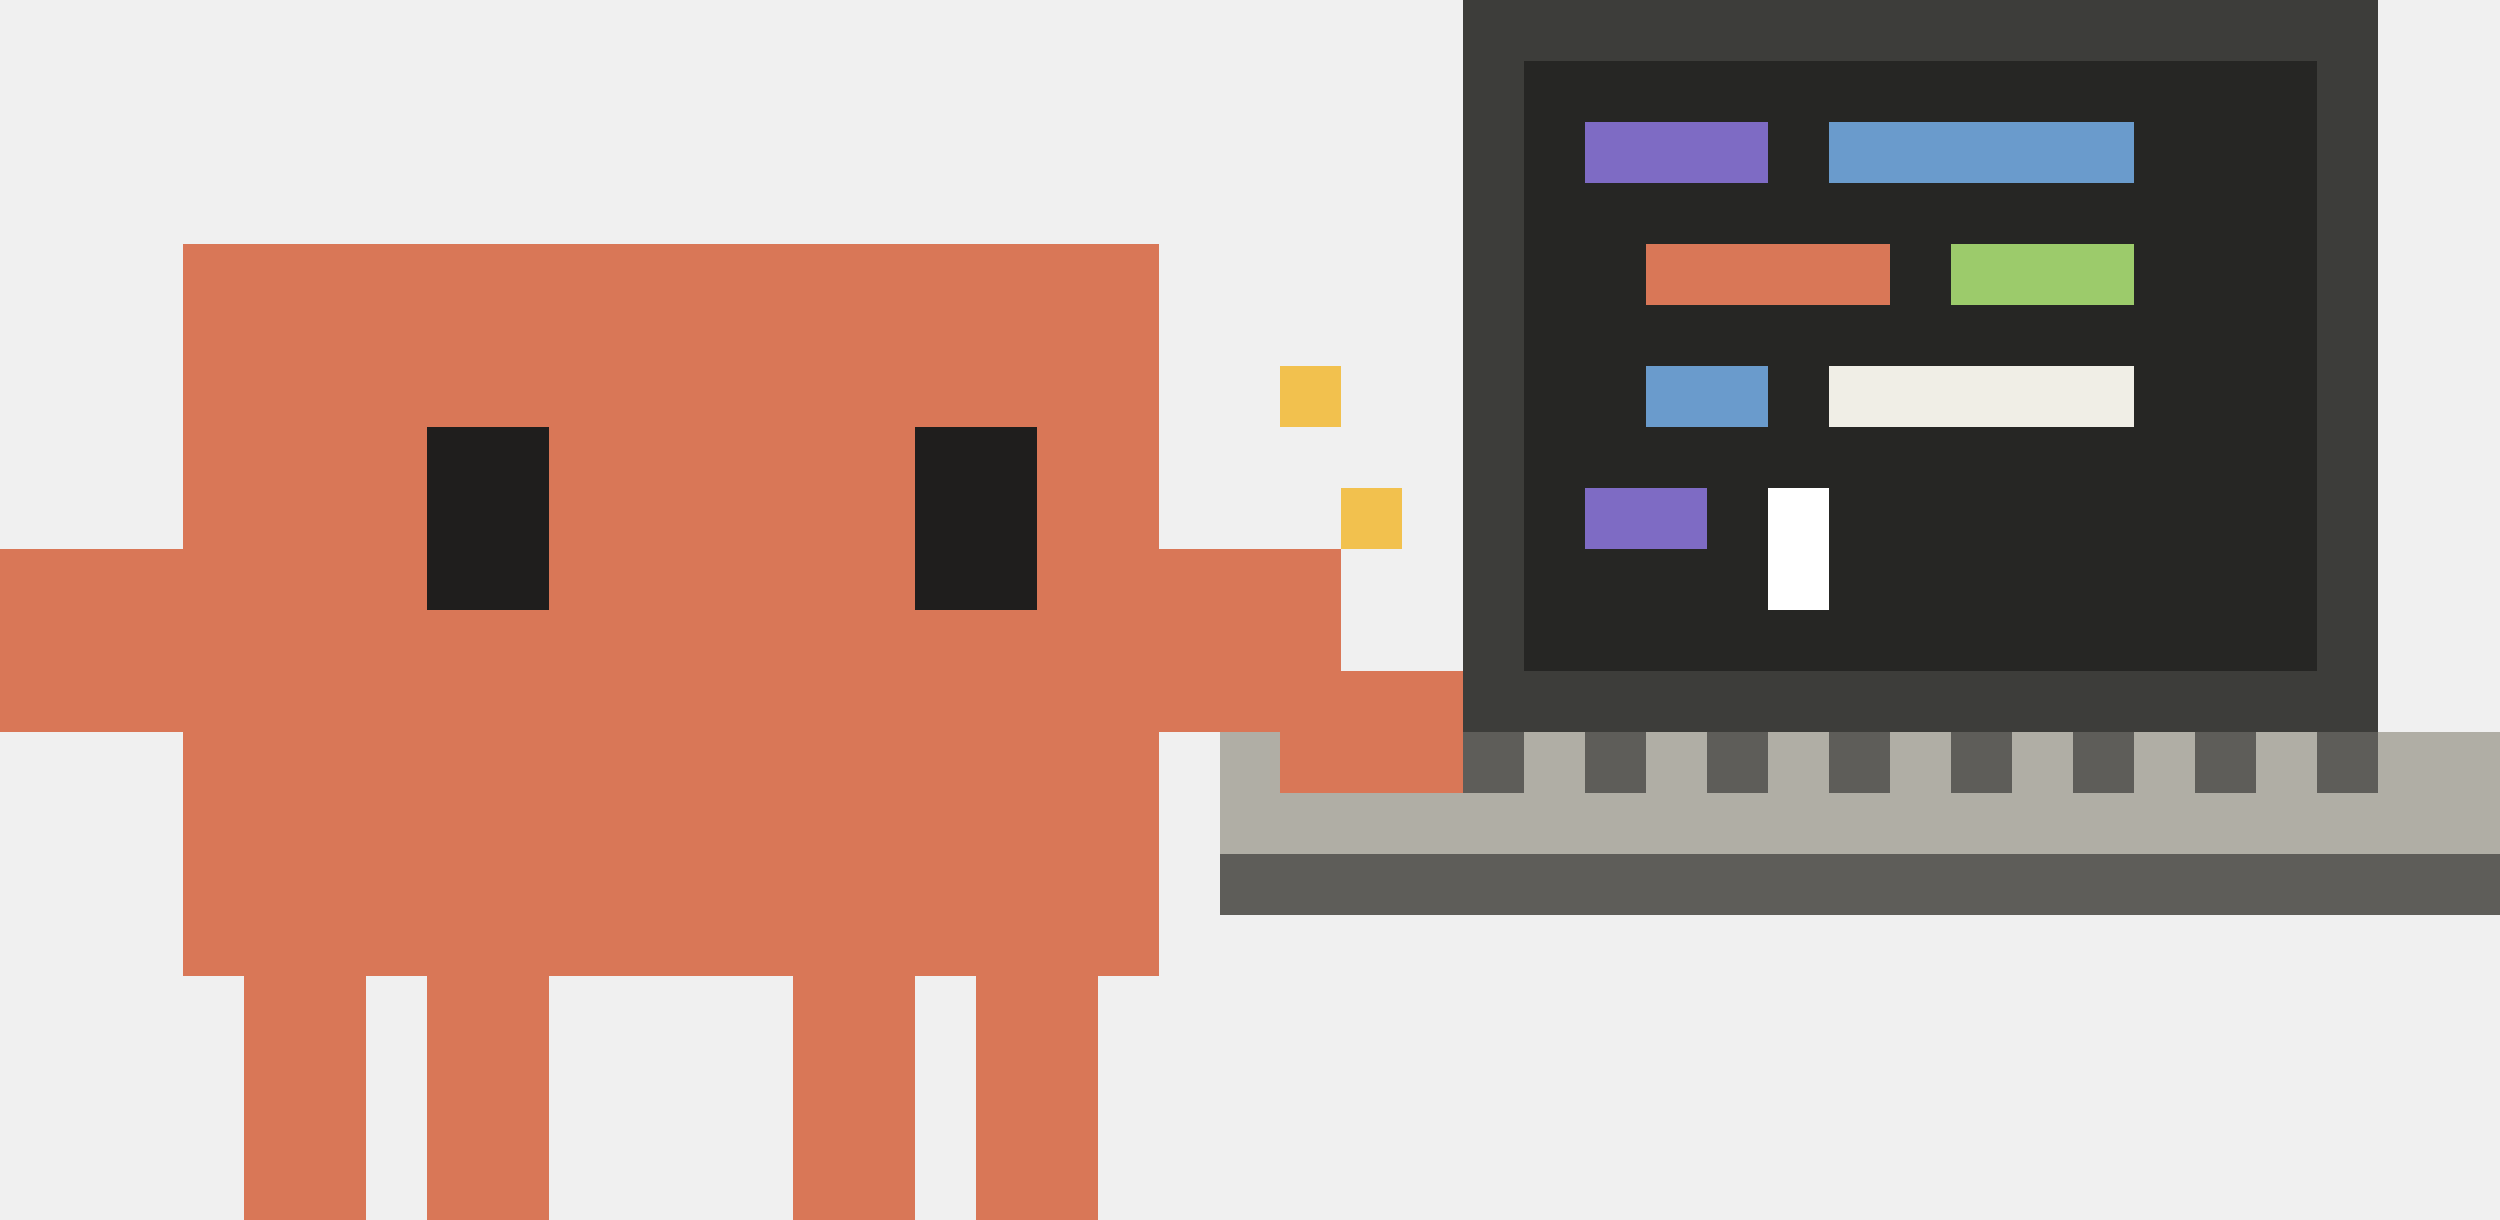
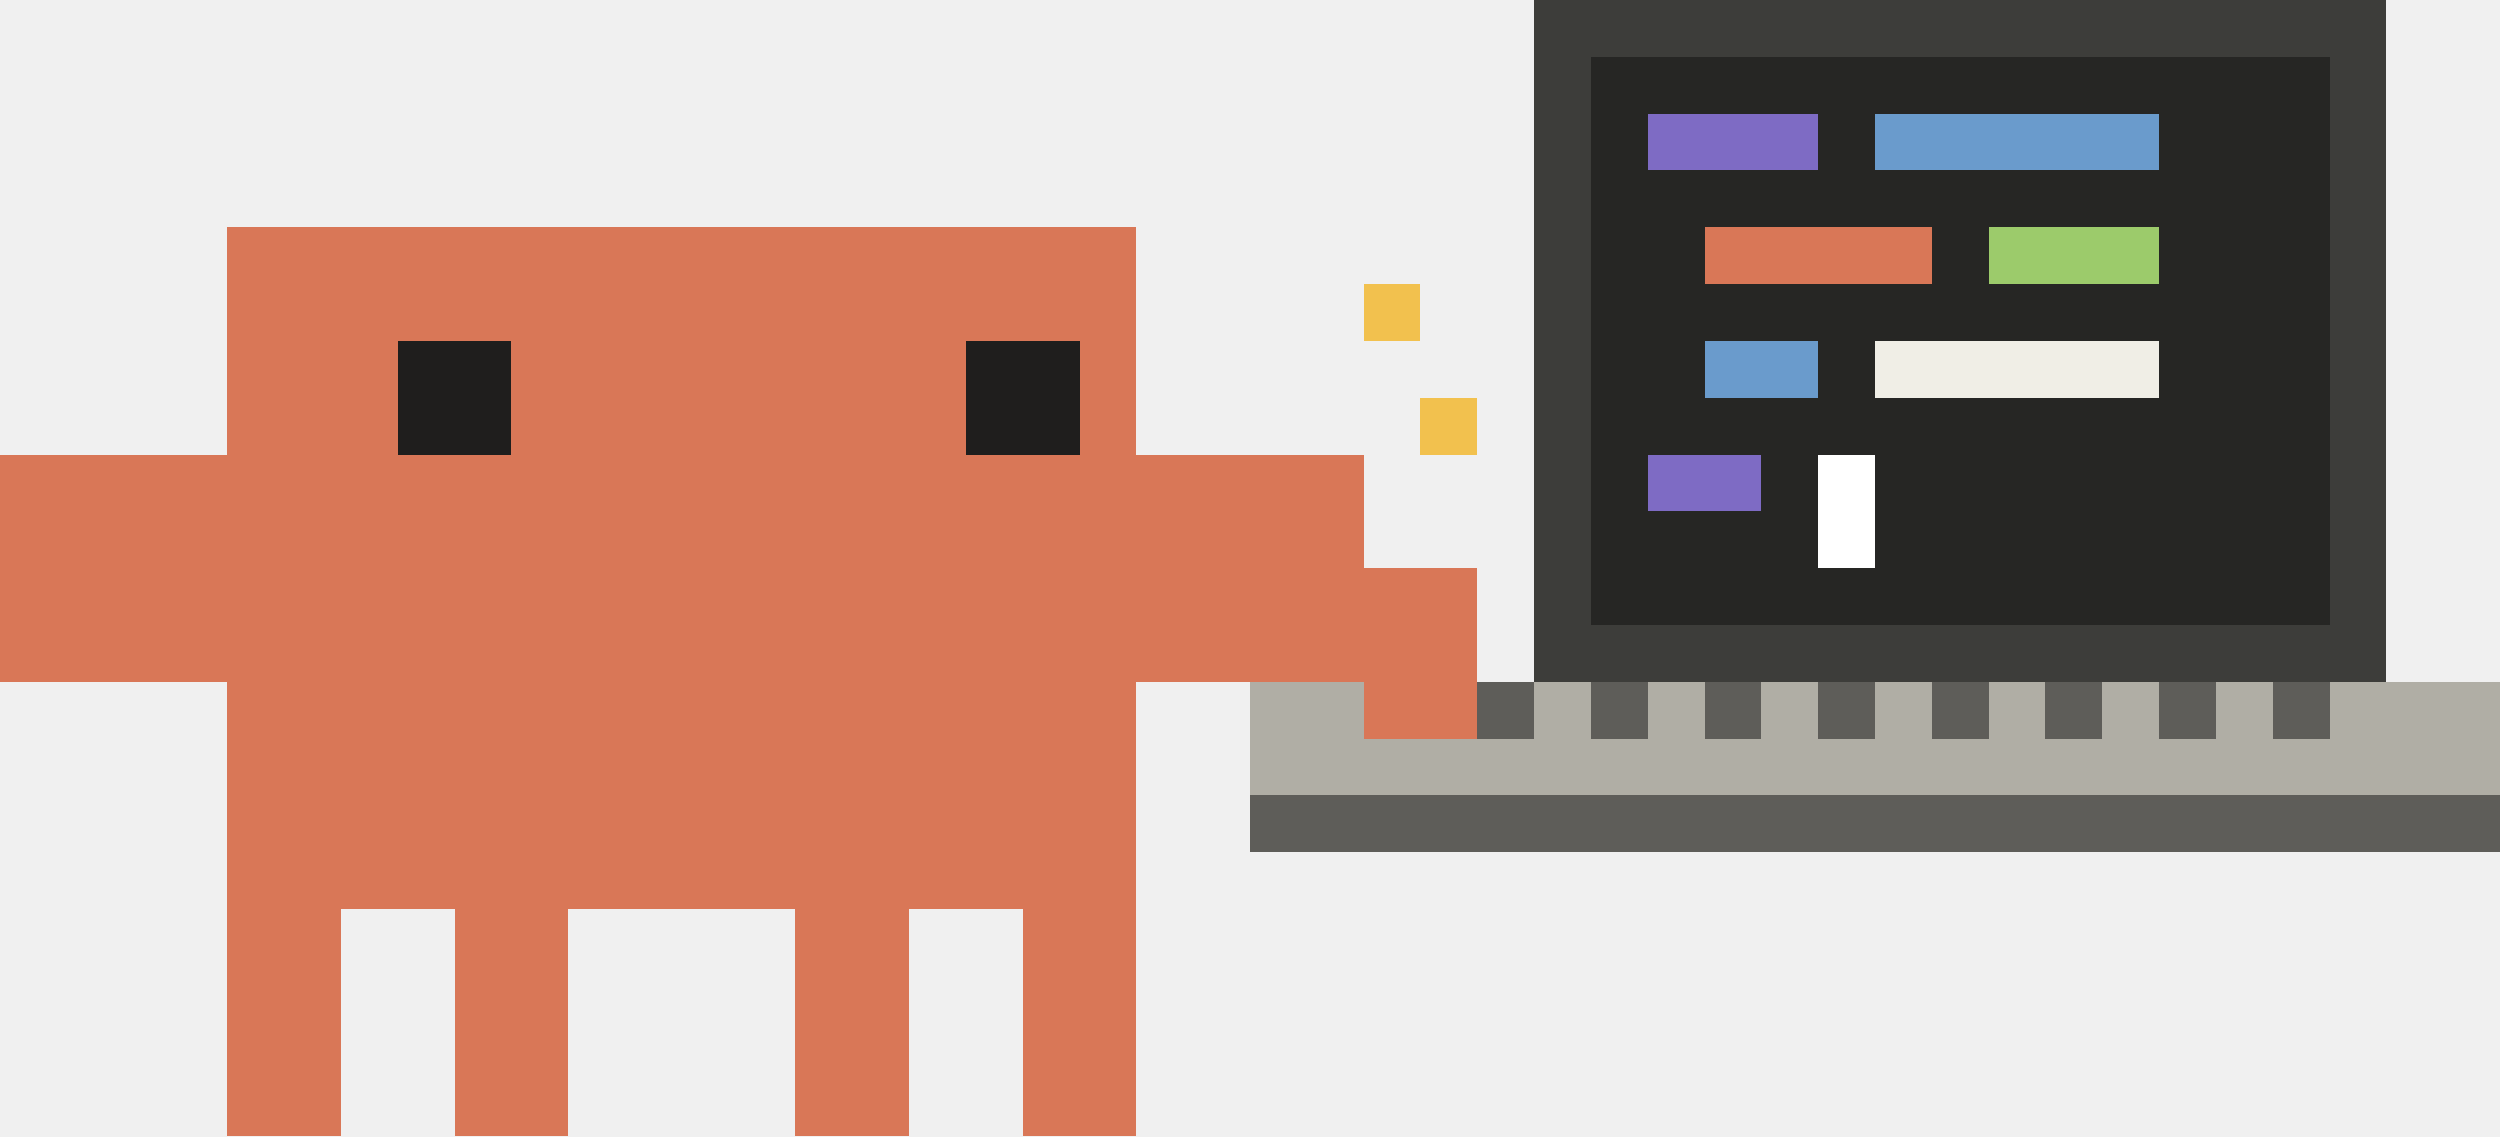
- <svg xmlns="http://www.w3.org/2000/svg" viewBox="0 0 41 20" width="656" height="320" shape-rendering="crispEdges">
-   <path fill="#3D3D3A" d="M24 0h15v1h-15zM24 1h1v10h-1zM38 1h1v10h-1zM24 11h15v1h-15z" />
-   <path fill="#262624" d="M25 1h13v1h-13zM25 2h1v1h-1zM29 2h1v1h-1zM35 2h3v1h-3zM25 3h13v1h-13zM25 4h2v1h-2zM31 4h1v1h-1zM35 4h3v1h-3zM25 5h13v1h-13zM25 6h2v1h-2zM29 6h1v1h-1zM35 6h3v1h-3zM25 7h13v1h-13zM25 8h1v1h-1zM28 8h1v1h-1zM30 8h8v2h-8zM25 9h4v1h-4zM25 10h13v1h-13z" />
-   <path fill="#7E6BC4" d="M26 2h3v1h-3zM26 8h2v1h-2z" />
-   <path fill="#6A9BCC" d="M30 2h5v1h-5zM27 6h2v1h-2z" />
-   <path fill="#D97757" d="M3 4h16v3h-16zM27 4h4v1h-4zM3 7h4v2h-4zM9 7h6v3h-6zM17 7h2v2h-2zM0 9h7v1h-7zM17 9h5v1h-5zM0 10h22v1h-22zM0 11h24v1h-24zM3 12h16v4h-16zM21 12h3v1h-3zM4 16h2v4h-2zM7 16h2v4h-2zM13 16h2v4h-2zM16 16h2v4h-2z" />
-   <path fill="#9CCB6B" d="M32 4h3v1h-3z" />
-   <path fill="#F2C14E" d="M21 6h1v1h-1zM22 8h1v1h-1z" />
-   <path fill="#F0EEE6" d="M30 6h5v1h-5z" />
-   <path fill="#1F1E1D" d="M7 7h2v3h-2zM15 7h2v3h-2z" />
-   <path fill="#FFFFFF" d="M29 8h1v2h-1z" />
-   <path fill="#B0AEA5" d="M20 12h1v1h-1zM25 12h1v1h-1zM27 12h1v1h-1zM29 12h1v1h-1zM31 12h1v1h-1zM33 12h1v1h-1zM35 12h1v1h-1zM37 12h1v1h-1zM39 12h2v1h-2zM20 13h21v1h-21z" />
-   <path fill="#5E5D59" d="M24 12h1v1h-1zM26 12h1v1h-1zM28 12h1v1h-1zM30 12h1v1h-1zM32 12h1v1h-1zM34 12h1v1h-1zM36 12h1v1h-1zM38 12h1v1h-1zM20 14h21v1h-21z" />
+ <svg xmlns="http://www.w3.org/2000/svg" viewBox="0 0 44 20" width="704" height="320" shape-rendering="crispEdges">
+   <path fill="#3D3D3A" d="M27 0h15v1h-15zM27 1h1v10h-1zM41 1h1v10h-1zM27 11h15v1h-15z" />
+   <path fill="#262624" d="M28 1h13v1h-13zM28 2h1v1h-1zM32 2h1v1h-1zM38 2h3v1h-3zM28 3h13v1h-13zM28 4h2v1h-2zM34 4h1v1h-1zM38 4h3v1h-3zM28 5h13v1h-13zM28 6h2v1h-2zM32 6h1v1h-1zM38 6h3v1h-3zM28 7h13v1h-13zM28 8h1v1h-1zM31 8h1v1h-1zM33 8h8v2h-8zM28 9h4v1h-4zM28 10h13v1h-13z" />
+   <path fill="#7E6BC4" d="M29 2h3v1h-3zM29 8h2v1h-2z" />
+   <path fill="#6A9BCC" d="M33 2h5v1h-5zM30 6h2v1h-2z" />
+   <path fill="#D97757" d="M4 4h16v2h-16zM30 4h4v1h-4zM4 6h3v2h-3zM9 6h8v2h-8zM19 6h1v2h-1zM0 8h24v2h-24zM0 10h26v2h-26zM4 12h16v4h-16zM24 12h2v1h-2zM4 16h2v4h-2zM8 16h2v4h-2zM14 16h2v4h-2zM18 16h2v4h-2z" />
+   <path fill="#9CCB6B" d="M35 4h3v1h-3z" />
+   <path fill="#F2C14E" d="M24 5h1v1h-1zM25 7h1v1h-1z" />
+   <path fill="#1F1E1D" d="M7 6h2v2h-2zM17 6h2v2h-2z" />
+   <path fill="#F0EEE6" d="M33 6h5v1h-5z" />
+   <path fill="#FFFFFF" d="M32 8h1v2h-1z" />
+   <path fill="#B0AEA5" d="M22 12h2v1h-2zM27 12h1v1h-1zM29 12h1v1h-1zM31 12h1v1h-1zM33 12h1v1h-1zM35 12h1v1h-1zM37 12h1v1h-1zM39 12h1v1h-1zM41 12h3v1h-3zM22 13h22v1h-22z" />
+   <path fill="#5E5D59" d="M26 12h1v1h-1zM28 12h1v1h-1zM30 12h1v1h-1zM32 12h1v1h-1zM34 12h1v1h-1zM36 12h1v1h-1zM38 12h1v1h-1zM40 12h1v1h-1zM22 14h22v1h-22z" />
</svg>
